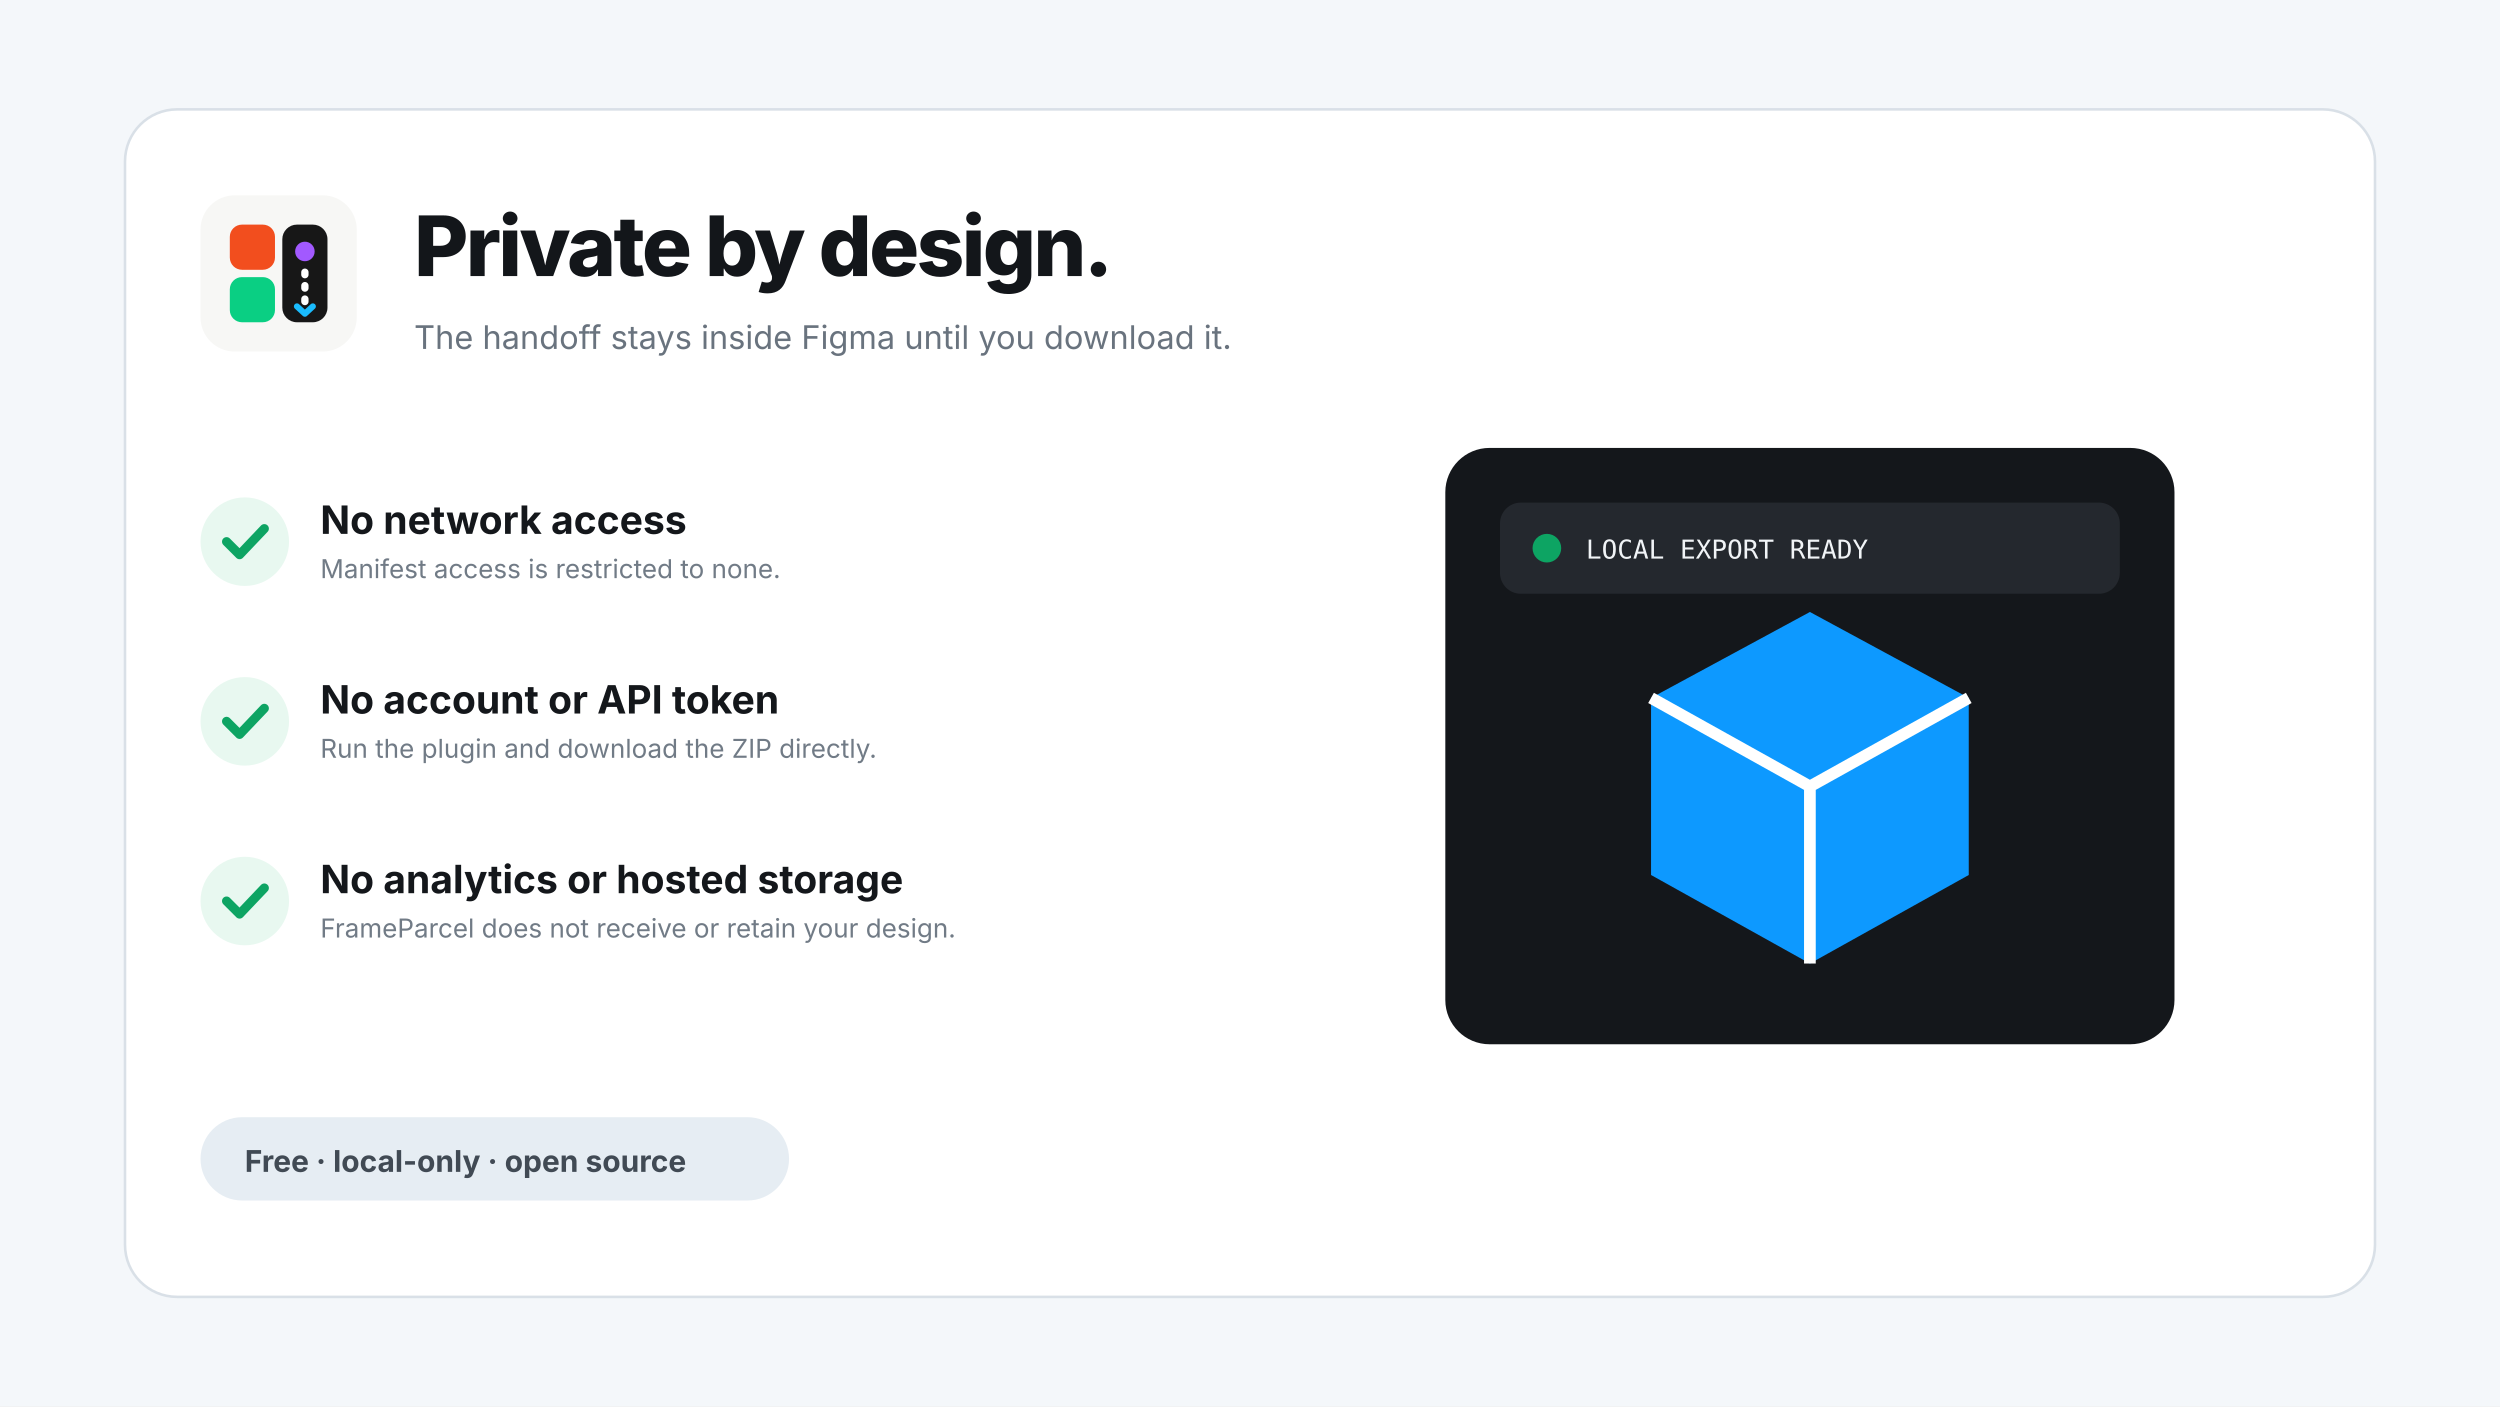
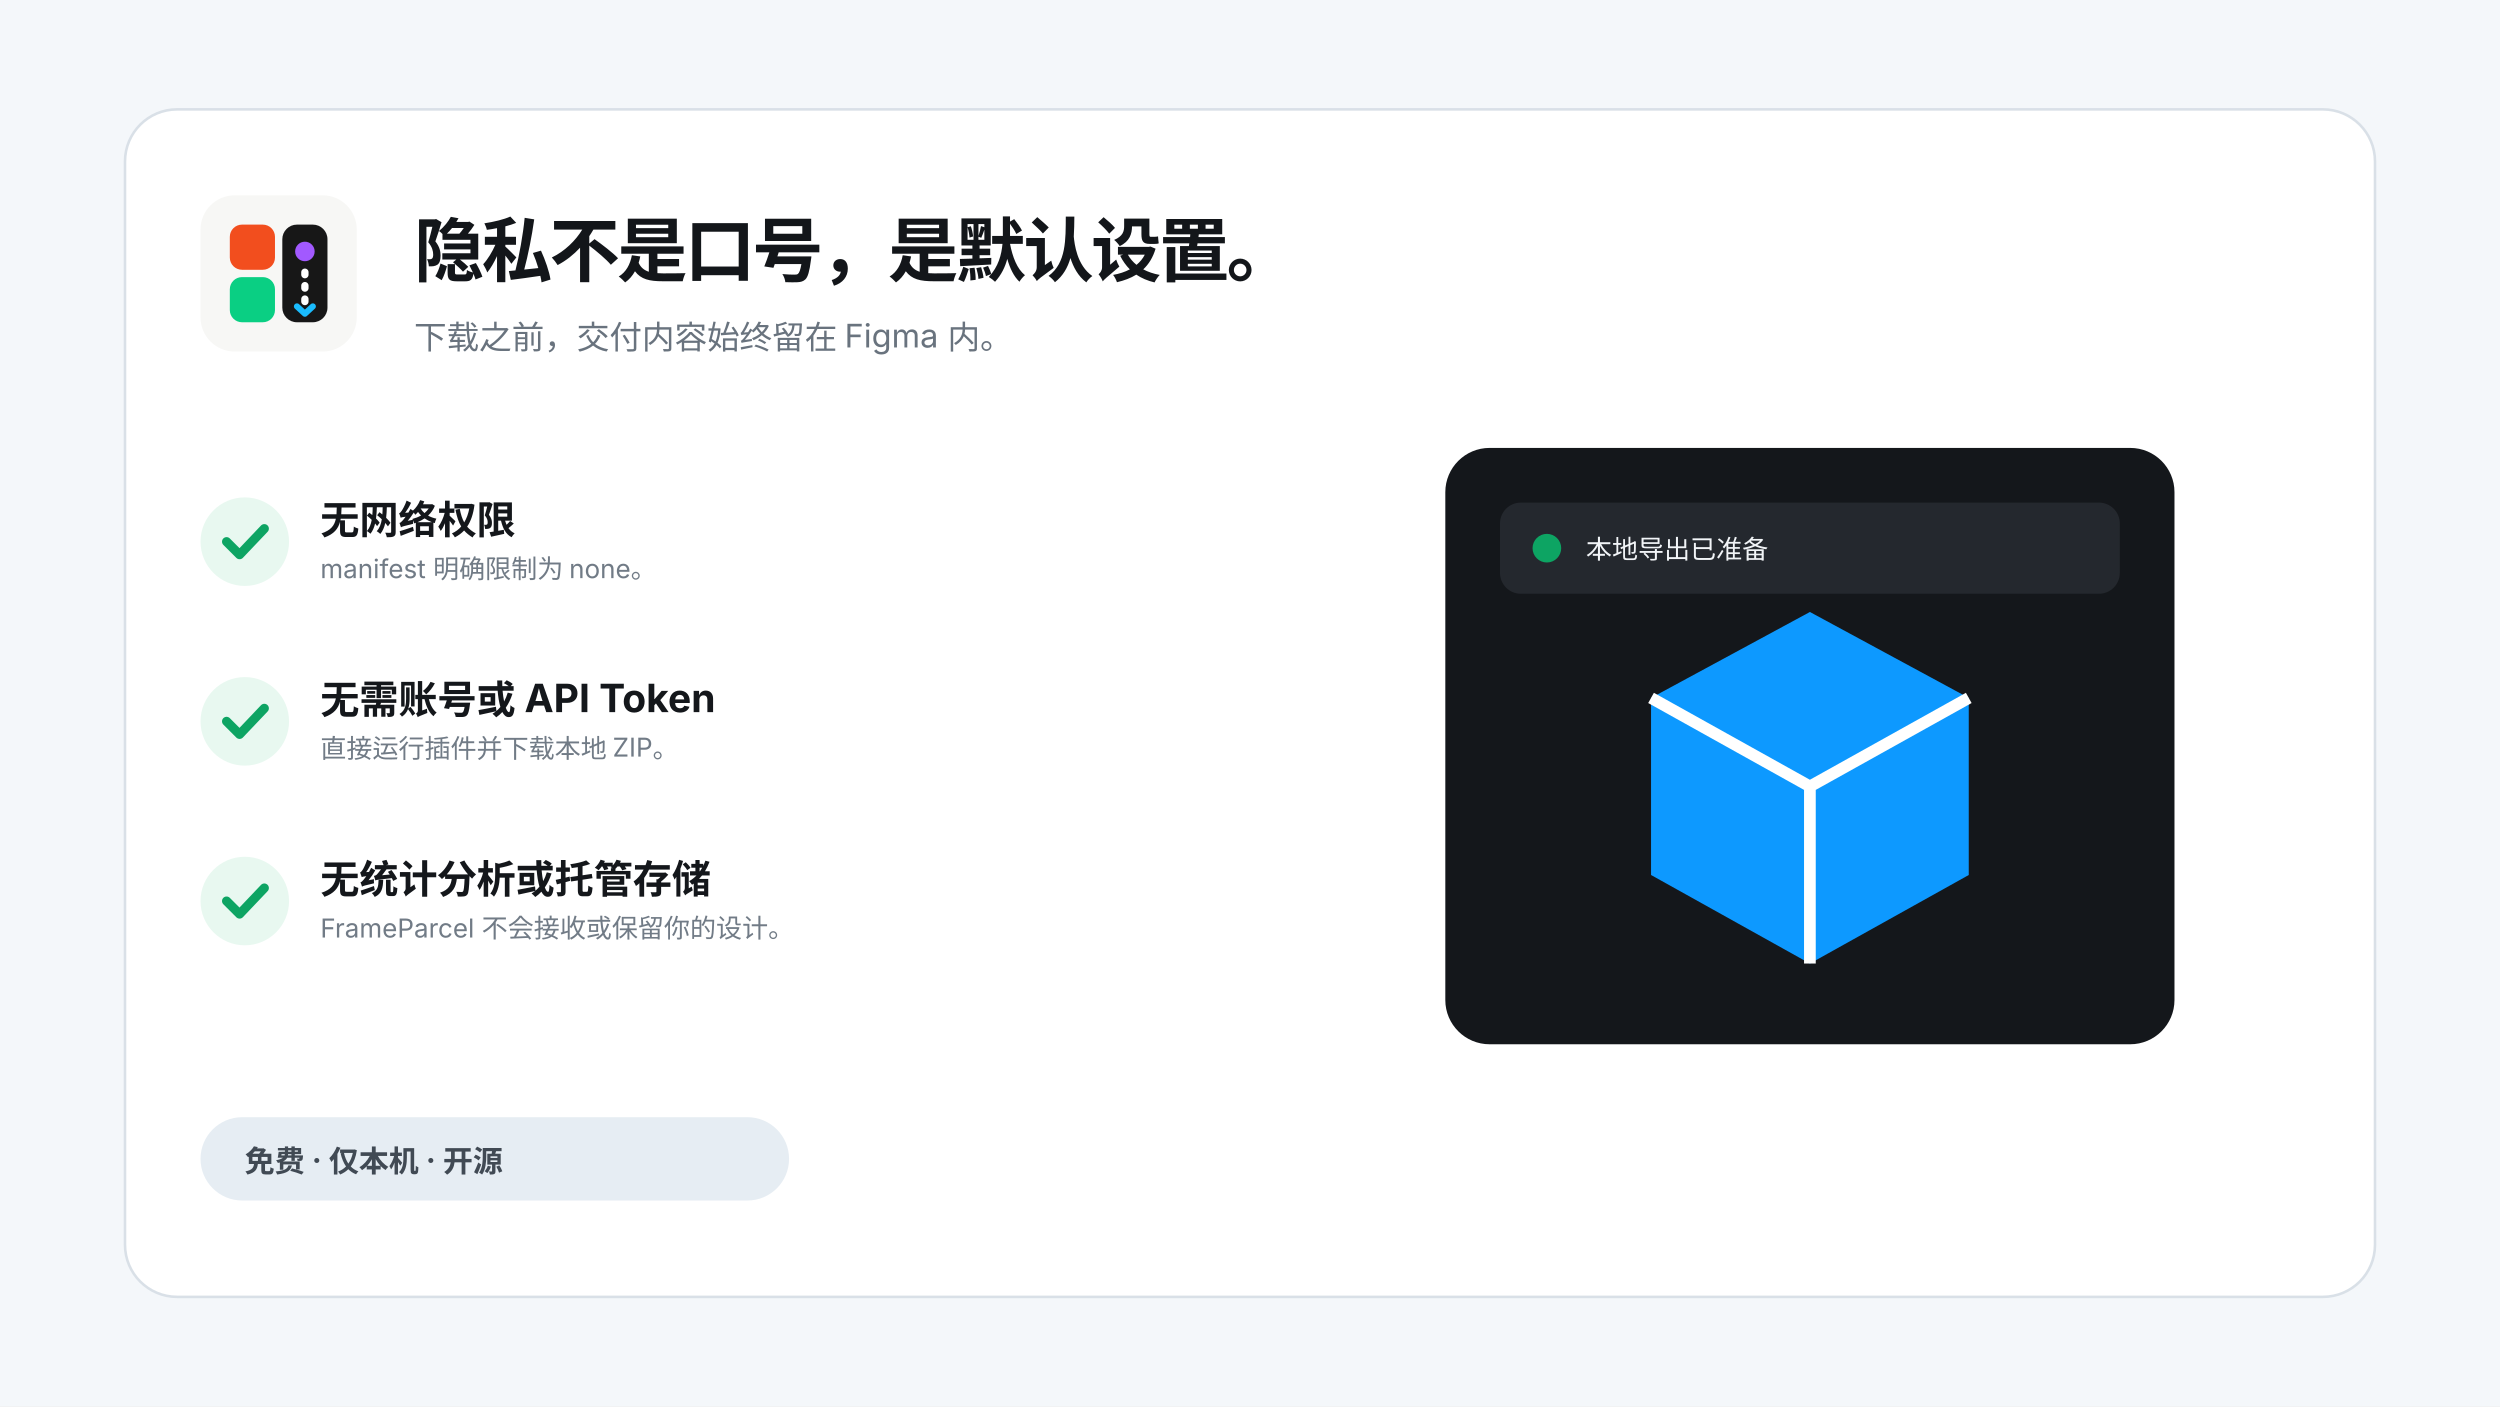
<svg xmlns="http://www.w3.org/2000/svg" width="1920" height="1080" viewBox="0 0 1920 1080" fill="none">
  <rect width="1920" height="1080" fill="#F4F7FA" />
  <rect x="96" y="84" width="1728" height="912" rx="40" fill="white" stroke="#D9E0E7" stroke-width="2" />
  <g transform="translate(154 150) scale(.9375)">
    <rect width="128" height="128" rx="28" fill="#F7F7F5" />
    <rect x="24" y="24" width="37" height="37" rx="10" fill="#F24E1E" />
    <rect x="24" y="67" width="37" height="37" rx="10" fill="#0ACF83" />
    <rect x="67" y="24" width="37" height="80" rx="12" fill="#171717" />
    <circle cx="85.5" cy="46" r="8" fill="#A259FF" />
    <path d="M85.5 63V87" stroke="white" stroke-width="6" stroke-linecap="round" stroke-dasharray="2 9" />
    <path d="M79 91L85.5 97L92 91" stroke="#1ABCFE" stroke-width="5" stroke-linecap="round" stroke-linejoin="round" />
  </g>
-   <text x="318" y="212" fill="#13161A" font-family="Inter, Arial, sans-serif" font-size="64" font-weight="760" letter-spacing="-2">Private by design.</text>
-   <text x="318" y="268" fill="#69737E" font-family="Inter, Arial, sans-serif" font-size="25">The handoff stays inside Figma until you download it.</text>
+   <text x="318" y="212" fill="#13161A" font-family="PingFang SC, Inter, Arial, sans-serif" font-size="54" font-weight="760" letter-spacing="-2">隐私不是口号，是默认设置。</text>
+   <text x="318" y="268" fill="#69737E" font-family="PingFang SC, Inter, Arial, sans-serif" font-size="25">下载之前，交付内容始终留在 Figma 内。</text>
  <g transform="translate(154 382)">
    <circle cx="34" cy="34" r="34" fill="#E8F8F0" />
    <path d="M20 34L30 44L49 24" stroke="#0DA463" stroke-width="7" stroke-linecap="round" stroke-linejoin="round" />
-     <text x="92" y="28" fill="#14171B" font-family="Inter, Arial, sans-serif" font-size="30" font-weight="720">No network access</text>
-     <text x="92" y="62" fill="#717B86" font-family="Inter, Arial, sans-serif" font-size="20">Manifest access is restricted to none.</text>
+     <text x="92" y="28" fill="#14171B" font-family="PingFang SC, Inter, Arial, sans-serif" font-size="30" font-weight="720">无网络权限</text>
+     <text x="92" y="62" fill="#717B86" font-family="PingFang SC, Inter, Arial, sans-serif" font-size="20">manifest 明确限制为 none。</text>
  </g>
  <g transform="translate(154 520)">
    <circle cx="34" cy="34" r="34" fill="#E8F8F0" />
    <path d="M20 34L30 44L49 24" stroke="#0DA463" stroke-width="7" stroke-linecap="round" stroke-linejoin="round" />
-     <text x="92" y="28" fill="#14171B" font-family="Inter, Arial, sans-serif" font-size="30" font-weight="720">No account or API token</text>
-     <text x="92" y="62" fill="#717B86" font-family="Inter, Arial, sans-serif" font-size="20">Run the plugin and download the ZIP directly.</text>
+     <text x="92" y="28" fill="#14171B" font-family="PingFang SC, Inter, Arial, sans-serif" font-size="30" font-weight="720">无需账号或 API Token</text>
+     <text x="92" y="62" fill="#717B86" font-family="PingFang SC, Inter, Arial, sans-serif" font-size="20">直接运行插件并下载本地 ZIP。</text>
  </g>
  <g transform="translate(154 658)">
    <circle cx="34" cy="34" r="34" fill="#E8F8F0" />
    <path d="M20 34L30 44L49 24" stroke="#0DA463" stroke-width="7" stroke-linecap="round" stroke-linejoin="round" />
-     <text x="92" y="28" fill="#14171B" font-family="Inter, Arial, sans-serif" font-size="30" font-weight="720">No analytics or hosted storage</text>
-     <text x="92" y="62" fill="#717B86" font-family="Inter, Arial, sans-serif" font-size="20">FrameParcel does not receive or retain your design.</text>
+     <text x="92" y="28" fill="#14171B" font-family="PingFang SC, Inter, Arial, sans-serif" font-size="30" font-weight="720">无统计分析或托管存储</text>
+     <text x="92" y="62" fill="#717B86" font-family="PingFang SC, Inter, Arial, sans-serif" font-size="20">FrameParcel 不会接收或保留你的设计。</text>
  </g>
  <g transform="translate(1110 344)">
    <rect width="560" height="458" rx="34" fill="#14171B" />
    <rect x="42" y="42" width="476" height="70" rx="16" fill="#24282E" />
    <circle cx="78" cy="77" r="11" fill="#0DA463" />
-     <text x="108" y="85" fill="#F1F4F7" font-family="SFMono-Regular, Menlo, monospace" font-size="20">LOCAL EXPORT READY</text>
+     <text x="108" y="85" fill="#F1F4F7" font-family="SFMono-Regular, Menlo, monospace" font-size="20">本地导出已准备</text>
    <path d="M158 192L280 126L402 192V328L280 396L158 328V192Z" fill="#0D99FF" />
    <path d="M158 192L280 260L402 192M280 260V396" stroke="white" stroke-width="9" stroke-linejoin="round" />
  </g>
  <rect x="154" y="858" width="452" height="64" rx="32" fill="#E6EDF3" />
-   <text x="188" y="900" fill="#414A54" font-family="Inter, Arial, sans-serif" font-size="23" font-weight="650">Free · local-only · open source</text>
+   <text x="188" y="900" fill="#414A54" font-family="PingFang SC, Inter, Arial, sans-serif" font-size="23" font-weight="650">免费 · 仅本机 · 开源</text>
</svg>
